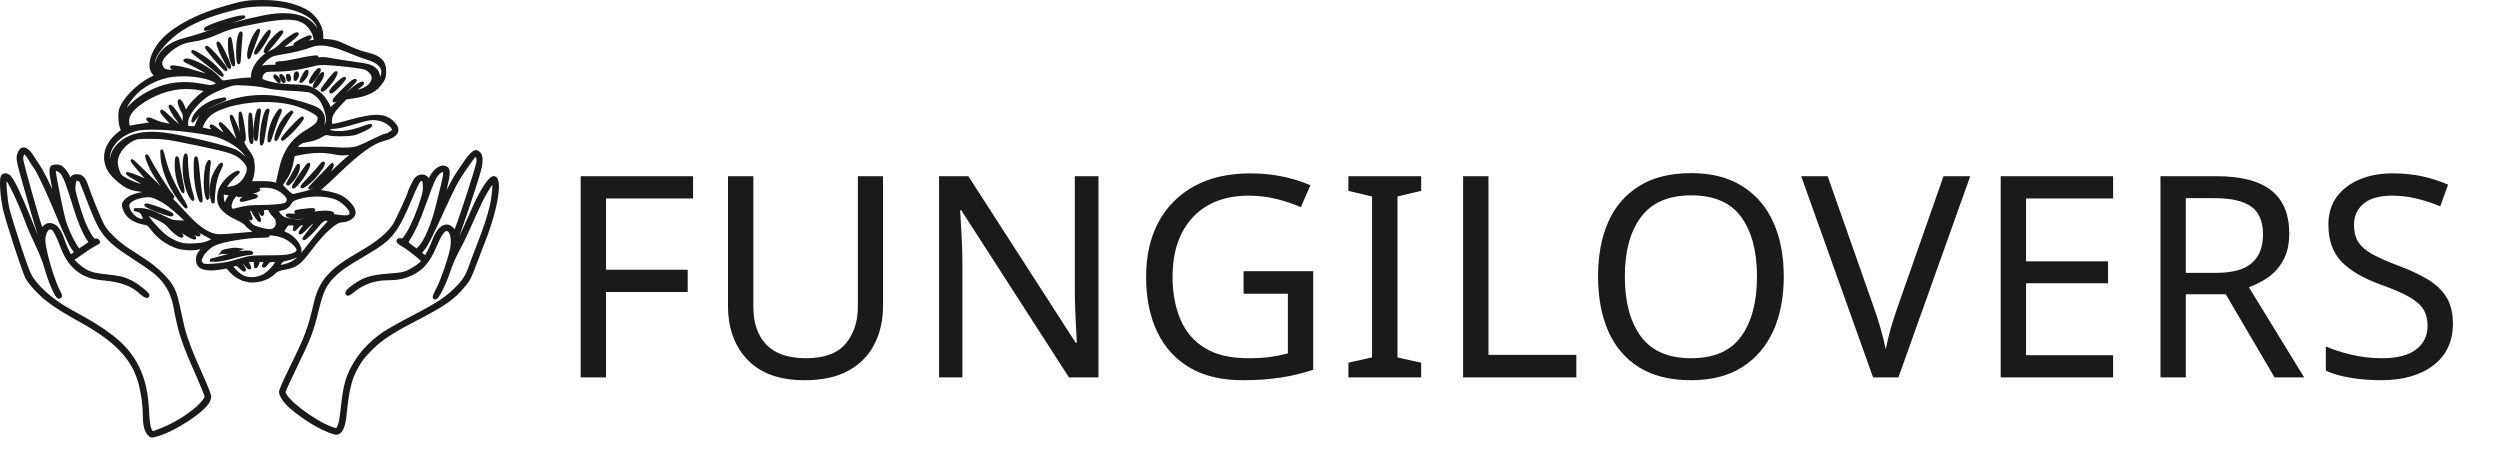
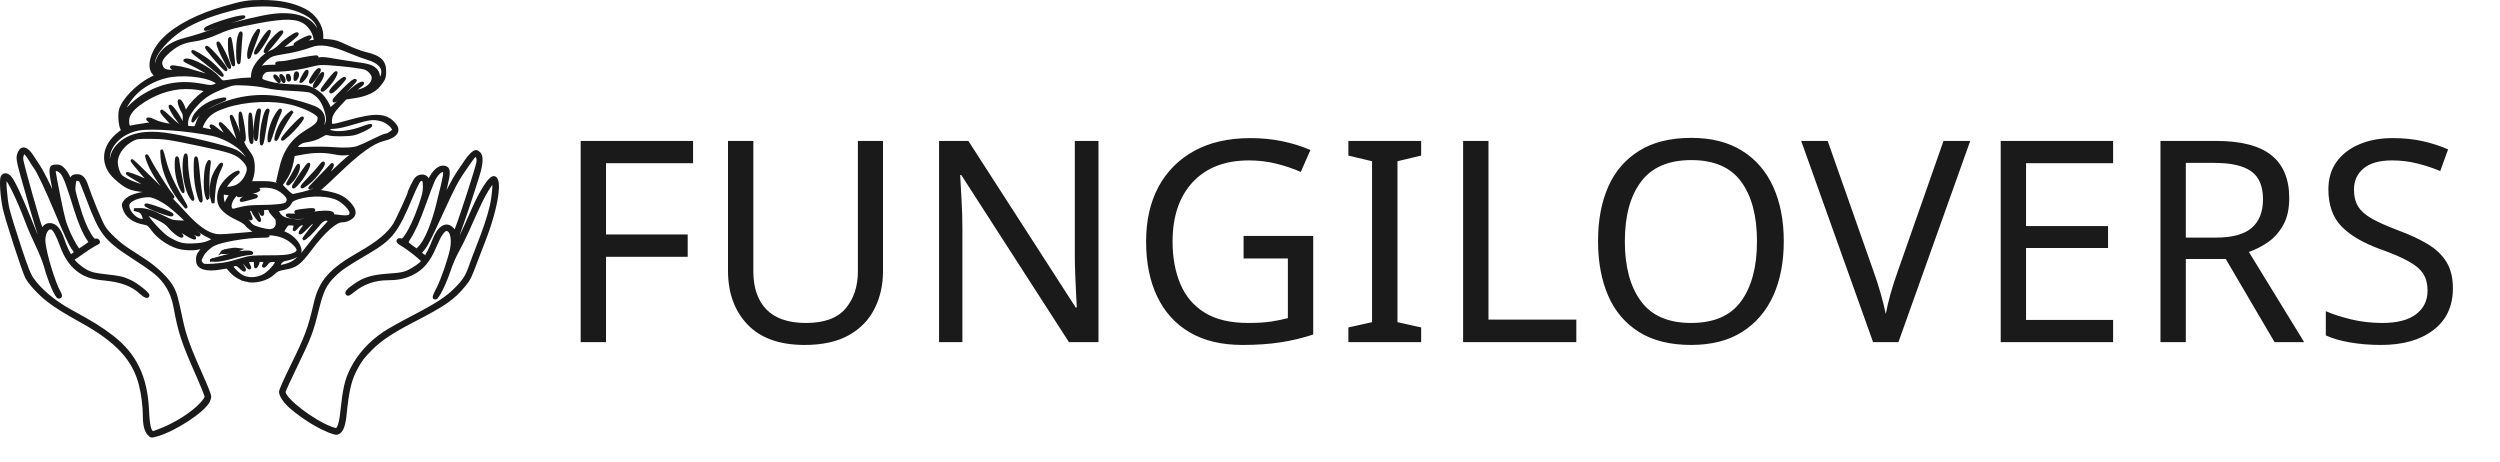
<svg xmlns="http://www.w3.org/2000/svg" width="1417.698" height="261.762" viewBox="0 0 375.099 69.258" version="1.1" id="svg1" xml:space="preserve">
  <defs id="defs1" />
  <g id="layer1" transform="translate(-71.55832,-304.0595)">
    <g id="g66">
      <g id="g43" transform="matrix(0.7704262,0,0,0.7704262,-149.9886,490.0255)">
        <path d="m 355.29,-151.485 m -38.785,-5.397 c -0.57,-0.615 -0.859,-1.796 -0.859,-3.516 0,-1.842 -0.303,-4.233 -0.77,-6.072 -1.256,-4.947 -4.58,-8.524 -11.456,-12.327 -3.295,-1.822 -4.974,-2.87 -6.536,-4.079 -1.655,-1.281 -3.572,-3.363 -4.161,-4.52 -0.648,-1.273 -3.954,-11.455 -4.362,-13.436 -0.495,-2.401 -0.692,-5.558 -0.383,-6.136 0.314,-0.587 1.019,-0.524 1.578,0.14 0.706,0.839 2.073,3.758 3.907,8.338 0.911,2.277 1.732,4.215 1.824,4.307 0.211,0.211 -0.015,-1.45 -0.288,-2.116 -0.224,-0.547 -2.339,-7.783 -3.223,-11.028 -0.794,-2.914 -0.858,-3.427 -0.523,-4.228 0.564,-1.349 1.557,-1.071 2.697,0.754 0.368,0.589 0.903,1.41 1.19,1.824 0.592,0.855 1.986,3.609 2.641,5.217 0.242,0.594 0.468,1.051 0.502,1.017 0.034,-0.034 -0.166,-1.257 -0.444,-2.717 -0.614,-3.222 -0.537,-3.612 0.715,-3.612 0.675,0 0.883,0.106 1.478,0.75 0.381,0.413 0.807,1.098 0.948,1.523 0.238,0.721 0.266,0.743 0.416,0.337 0.209,-0.566 0.475,-0.722 1.233,-0.726 0.821,-0.004 1.402,0.598 1.823,1.89 0.753,2.309 2.808,7.275 3.377,8.161 0.779,1.212 2.852,3.163 4.532,4.266 0.72,0.472 2.198,1.436 3.284,2.141 2.473,1.605 4.775,3.868 5.588,5.496 0.585,1.17 0.712,1.645 1.739,6.479 0.593,2.792 1.618,5.563 4.039,10.923 0.783,1.733 1.423,3.367 1.423,3.63 0,0.263 -0.12,0.707 -0.267,0.987 -1.008,1.915 -6.444,5.497 -9.876,6.508 -1.303,0.384 -1.268,0.387 -1.788,-0.174 z m 2.471,-0.845 c 2.891,-1.158 5.982,-3.129 7.655,-4.884 0.603,-0.633 1.053,-1.275 1.053,-1.504 0,-0.22 -0.756,-2.11 -1.68,-4.199 -2.916,-6.594 -3.447,-8.212 -4.431,-13.485 -0.361,-1.933 -1.14,-3.607 -2.348,-5.042 -1.043,-1.24 -2.015,-1.981 -6.024,-4.593 -5.164,-3.364 -6.047,-4.523 -8.568,-11.237 -0.678,-1.807 -1.324,-3.394 -1.434,-3.527 -0.11,-0.133 -0.39,-0.242 -0.622,-0.242 -0.368,0 -0.436,0.124 -0.537,0.987 -0.13,1.113 -0.127,1.126 0.751,4.071 0.828,2.775 1.47,4.368 2.305,5.719 0.546,0.883 0.754,1.077 1.089,1.015 0.249,-0.046 0.457,0.035 0.522,0.205 0.128,0.335 0.185,0.278 -0.747,0.749 -0.414,0.209 -1.472,0.896 -2.351,1.526 -0.879,0.63 -1.683,1.179 -1.787,1.219 -0.361,0.139 1.514,1.836 2.646,2.395 0.915,0.451 1.605,0.615 3.48,0.827 3.127,0.353 3.442,0.424 4.972,1.122 1.185,0.541 3.48,2.343 3.48,2.733 0,0.458 -0.625,0.253 -1.385,-0.454 -1.73,-1.611 -3.835,-2.388 -7.361,-2.719 -2.318,-0.218 -3.718,-0.726 -5.1,-1.851 -1.323,-1.078 -2.313,-2.593 -3.077,-4.711 -0.686,-1.901 -1.366,-3.146 -1.813,-3.317 -0.917,-0.352 -1.701,1.148 -1.501,2.876 0.279,2.42 1.963,7.893 2.949,9.582 0.379,0.65 0.341,0.973 -0.116,0.973 -0.456,0 -1.822,-3.155 -2.608,-6.021 -0.249,-0.909 -1.001,-2.783 -1.672,-4.164 -0.67,-1.381 -1.58,-3.484 -2.021,-4.674 -1.479,-3.991 -3.555,-8.276 -4.01,-8.276 -0.292,0 -0.003,3.899 0.432,5.831 0.221,0.983 1.216,4.241 2.211,7.241 1.515,4.569 1.938,5.638 2.609,6.583 1.538,2.169 4.26,4.433 7.375,6.133 4.296,2.346 5.921,3.354 8.082,5.014 4.514,3.468 6.639,7.867 6.927,14.338 0.135,3.028 0.453,4.326 1.058,4.326 0.099,0 0.818,-0.255 1.598,-0.567 z m -17.08,-34.182 0.398,-0.329 -0.659,-0.94 c -0.362,-0.517 -1.679,-3.395 -2.926,-6.395 -2.037,-4.899 -3.751,-8.527 -4.399,-9.31 -0.128,-0.155 -0.544,-0.802 -0.923,-1.438 -0.379,-0.636 -0.819,-1.206 -0.976,-1.266 -0.382,-0.147 -0.702,0.706 -0.551,1.467 0.333,1.673 3.121,11.569 3.654,12.97 l 0.196,0.515 0.446,-0.519 c 0.334,-0.388 0.617,-0.519 1.124,-0.519 1.069,0 1.93,1 2.573,2.991 0.401,1.24 1.284,3.103 1.472,3.103 0.096,0 0.354,-0.148 0.573,-0.329 z m 2.14,-1.475 c 0.541,-0.371 1.013,-0.705 1.05,-0.742 0.037,-0.036 -0.1,-0.304 -0.306,-0.594 -0.824,-1.166 -1.764,-3.355 -2.581,-6.008 -1.438,-4.672 -2.03,-6.253 -2.594,-6.937 -0.613,-0.744 -1.453,-0.914 -1.453,-0.294 0,0.198 0.427,2.474 0.948,5.058 0.818,4.055 1.072,4.98 1.855,6.765 0.774,1.765 1.754,3.428 2.02,3.428 0.042,0 0.519,-0.304 1.059,-0.675 z m 47.324,35.871 c -2.318,-0.989 -4.812,-2.571 -7.107,-4.51 -1.179,-0.995 -2.087,-2.325 -2.087,-3.056 0,-0.28 0.953,-2.443 2.118,-4.806 2.924,-5.93 3.489,-7.44 4.639,-12.385 1.021,-4.39 2.935,-6.546 8.759,-9.868 3.462,-1.975 5.548,-3.704 6.718,-5.57 0.434,-0.692 2.781,-5.782 2.781,-6.031 0,-0.302 1.05,-2.467 1.373,-2.832 0.718,-0.81 2.023,-0.723 2.301,0.153 0.113,0.356 0.176,0.31 0.59,-0.423 0.941,-1.665 2.101,-2.375 3.051,-1.866 0.535,0.286 0.521,1.224 -0.054,3.55 -0.247,1.002 -0.504,2.075 -0.571,2.385 -0.067,0.31 0.368,-0.41 0.967,-1.601 0.599,-1.191 1.461,-2.714 1.917,-3.386 0.455,-0.671 1.151,-1.699 1.545,-2.284 0.75,-1.111 1.542,-1.852 1.978,-1.852 0.141,0 0.426,0.169 0.633,0.376 0.546,0.546 0.486,1.978 -0.173,4.138 -0.982,3.219 -2.486,7.749 -3.431,10.333 -0.51,1.395 -0.903,2.751 -0.872,3.014 0.056,0.476 0.833,-1.104 3.266,-6.639 1.581,-3.595 3.242,-6.144 4.005,-6.144 1.558,0 0.637,5.937 -1.937,12.478 -0.454,1.155 -1.094,2.819 -1.421,3.698 -1.218,3.272 -1.409,3.663 -2.332,4.781 -2.187,2.648 -3.837,3.8 -9.989,6.972 -4.044,2.085 -6.421,3.665 -8.132,5.403 -1.638,1.665 -1.933,2.042 -2.798,3.565 -1.311,2.311 -1.813,4.351 -2.312,9.403 -0.233,2.353 -0.832,3.55 -1.772,3.538 -0.225,-0.003 -0.97,-0.244 -1.654,-0.536 z m 2.219,-0.916 c 0.163,-0.388 0.371,-1.382 0.461,-2.21 0.567,-5.195 0.883,-6.613 1.959,-8.79 1.371,-2.774 3.55,-5.2 6.386,-7.11 0.828,-0.557 3.271,-1.93 5.429,-3.051 4.809,-2.497 6.735,-3.748 8.51,-5.528 1.557,-1.562 2.145,-2.475 2.783,-4.319 0.246,-0.713 0.929,-2.524 1.516,-4.024 1.333,-3.404 2.082,-5.655 2.567,-7.712 0.462,-1.96 0.691,-4.702 0.393,-4.702 -0.114,0 -0.621,0.673 -1.127,1.495 -0.851,1.383 -1.572,2.884 -3.886,8.097 -0.482,1.086 -1.323,2.779 -1.867,3.762 -0.545,0.983 -1.28,2.676 -1.633,3.762 -0.799,2.454 -2.218,5.338 -2.668,5.421 -0.491,0.091 -0.408,-0.272 0.435,-1.893 0.832,-1.598 2.261,-5.743 2.628,-7.617 0.412,-2.108 -0.02,-3.811 -0.968,-3.811 -0.52,0 -1.282,1.098 -2.062,2.973 -1.307,3.141 -2.597,4.684 -4.76,5.696 -1.41,0.66 -2.727,0.923 -4.617,0.923 -2.494,0 -4.767,0.792 -6.63,2.31 -0.888,0.723 -1.102,0.824 -1.286,0.603 -0.272,-0.327 0.317,-0.927 1.964,-2.002 1.574,-1.027 3.156,-1.465 6.032,-1.668 2.854,-0.201 3.421,-0.34 4.804,-1.175 1.263,-0.763 1.873,-1.277 1.873,-1.579 0,-0.27 -2.709,-2.409 -3.986,-3.149 -0.611,-0.354 -0.849,-0.598 -0.774,-0.795 0.073,-0.19 0.253,-0.248 0.544,-0.175 0.357,0.09 0.536,-0.038 1.004,-0.718 0.92,-1.337 1.8,-3.24 2.724,-5.887 0.69,-1.978 0.865,-2.731 0.865,-3.721 0,-1.322 -0.21,-1.622 -0.879,-1.26 -0.199,0.108 -0.853,1.403 -1.55,3.071 -2.948,7.047 -3.926,8.303 -8.61,11.053 -4.235,2.486 -5.218,3.155 -6.522,4.437 -1.757,1.728 -2.33,2.928 -3.322,6.956 -0.998,4.053 -1.431,5.178 -4.161,10.792 -1.226,2.522 -2.229,4.731 -2.229,4.909 0,1.446 5.585,5.732 9.211,7.068 1.001,0.369 1.128,0.331 1.45,-0.434 z m 17.522,-34.044 c 0.297,-0.595 0.694,-1.505 0.884,-2.022 0.968,-2.643 2.487,-3.607 3.677,-2.333 l 0.544,0.582 0.209,-0.535 c 1.038,-2.657 4.018,-11.89 4.185,-12.964 0.079,-0.511 0.035,-0.882 -0.132,-1.11 -0.38,-0.52 -0.265,-0.648 -2.954,3.288 -0.958,1.402 -1.752,2.928 -3.428,6.59 -2.704,5.908 -3.371,7.238 -4.038,8.056 l -0.671,0.822 0.454,0.349 c 0.25,0.192 0.517,0.351 0.593,0.353 0.076,0.002 0.381,-0.482 0.678,-1.077 z m -1.688,-0.894 c 1.125,-1.281 2.418,-4.392 3.31,-7.964 1.596,-6.389 1.661,-6.801 1.068,-6.801 -0.536,0 -1.317,0.835 -1.83,1.956 -0.255,0.557 -1.004,2.533 -1.665,4.39 -1.184,3.328 -2.125,5.432 -3.07,6.859 -0.289,0.437 -0.413,0.796 -0.311,0.899 0.316,0.316 1.675,1.308 1.797,1.314 0.067,0.003 0.382,-0.291 0.7,-0.653 z m -33.968,6.583 c -1.219,-0.337 -2.23,-0.964 -3.037,-1.882 l -0.619,-0.705 -1.385,0.237 c -2.63,0.45 -4.256,-0.038 -4.382,-1.315 -0.085,-0.867 0.078,-1.386 0.648,-2.065 0.272,-0.323 0.456,-0.624 0.411,-0.67 -0.046,-0.046 -0.373,3.1e-4 -0.727,0.102 -1.083,0.31 -3.079,0.218 -4.358,-0.203 -1.726,-0.567 -3.651,-1.931 -4.659,-3.302 -0.725,-0.986 -0.954,-1.168 -1.599,-1.278 -2.15,-0.365 -3.561,-1.395 -4.024,-2.939 -0.216,-0.721 -0.204,-0.851 0.123,-1.291 0.697,-0.94 1.898,-1.412 4.653,-1.828 l 0.94,-0.142 -1.599,-0.143 c -2.881,-0.258 -3.655,-0.593 -5.772,-2.497 -2.649,-2.382 -2.613,-5.746 0.089,-8.215 0.556,-0.508 1.092,-0.924 1.191,-0.924 0.099,0 0.075,-0.19 -0.052,-0.423 -0.359,-0.657 -0.529,-2.578 -0.317,-3.574 0.41,-1.925 3.265,-4.902 6.035,-6.294 l 0.927,-0.465 -0.413,-0.44 c -1.27,-1.352 -0.374,-4.446 1.966,-6.786 2.493,-2.493 6.665,-4.638 11.958,-6.149 3.554,-1.014 4.381,-1.144 7.241,-1.14 3.382,0.005 5.883,0.521 8.235,1.699 1.882,0.942 3.332,3.08 3.332,4.913 v 0.925 l 1.364,0.106 c 1.136,0.088 1.725,0.277 3.527,1.13 1.19,0.563 2.791,1.168 3.559,1.344 2.935,0.673 3.876,1.6 3.8,3.748 -0.036,1.038 -0.194,1.395 -1.109,2.518 -0.903,1.108 -2.51,1.853 -4.745,2.2 l -1.787,0.277 -1.192,1.278 c -1.347,1.444 -1.724,2.154 -1.724,3.247 0,0.97 0.046,0.97 3.457,0.015 5.412,-1.516 7.383,-1.391 9.036,0.572 1.073,1.276 0.249,2.371 -2.242,2.979 -1.979,0.483 -4.704,2.429 -8.472,6.052 -1.444,1.388 -2.994,2.835 -3.445,3.215 l -0.819,0.691 0.725,0.119 c 2.968,0.489 4.146,0.972 5.302,2.175 1.018,1.06 1.307,1.896 0.879,2.549 -0.365,0.558 -1.34,1.012 -2.172,1.012 -1.275,0 -3.61,2.091 -6.2,5.553 -2.099,2.805 -2.791,3.31 -5.067,3.701 -1.162,0.199 -1.469,0.336 -2.052,0.916 -1.25,1.242 -3.706,1.875 -5.431,1.398 z m 3.546,-0.971 c 0.921,-0.501 2.421,-2.153 2.421,-2.666 0,-0.127 -0.299,-0.218 -0.717,-0.218 -0.579,0 -0.798,0.109 -1.134,0.564 -0.472,0.638 -0.914,0.786 -0.601,0.2 0.323,-0.604 0.226,-0.765 -0.464,-0.765 -0.51,0 -0.658,0.077 -0.658,0.34 0,0.187 -0.124,0.505 -0.276,0.705 -0.259,0.342 -0.277,0.321 -0.282,-0.34 -0.006,-0.696 -0.015,-0.705 -0.758,-0.705 -0.828,0 -0.891,0.128 -0.465,0.95 0.395,0.764 0.045,0.697 -0.629,-0.121 -0.324,-0.393 -0.688,-0.649 -0.869,-0.611 -0.268,0.056 -0.245,0.156 0.167,0.713 0.751,1.014 0.589,1.323 -0.259,0.495 -0.6,-0.586 -0.828,-0.698 -1.223,-0.599 -0.267,0.067 -0.485,0.23 -0.485,0.363 0,0.224 0.776,1.033 1.55,1.616 1.192,0.899 3.114,0.931 4.681,0.079 z m 4.425,-2.036 c 1.445,-0.429 2.374,-1.228 4.105,-3.533 0.873,-1.161 2.218,-2.789 2.99,-3.616 1.257,-1.347 1.364,-1.519 1.027,-1.645 -0.687,-0.257 -1.286,0.074 -2.138,1.182 -0.798,1.038 -2.538,2.685 -2.683,2.541 -0.037,-0.037 0.491,-0.774 1.175,-1.637 1.105,-1.395 1.199,-1.576 0.846,-1.631 -0.286,-0.045 -0.705,0.268 -1.504,1.12 -1.227,1.309 -1.688,1.386 -0.758,0.126 l 0.596,-0.808 -0.524,-0.064 c -0.414,-0.05 -0.657,0.088 -1.156,0.658 -0.436,0.498 -0.604,0.606 -0.543,0.346 0.049,-0.207 0.121,-0.503 0.159,-0.658 0.052,-0.21 -0.125,-0.297 -0.69,-0.338 -0.709,-0.052 -0.795,-0.003 -1.275,0.731 -0.283,0.433 -0.491,0.799 -0.462,0.814 0.029,0.015 0.36,0.167 0.736,0.337 1.026,0.465 2.063,1.461 2.462,2.364 0.668,1.509 0.059,2.086 -2.907,2.753 -0.311,0.07 -0.629,0.338 -0.804,0.677 -0.272,0.525 -0.268,0.562 0.057,0.562 0.191,0 0.772,-0.126 1.291,-0.28 z m -10.938,-0.456 c 0.724,-0.199 1.907,-0.537 2.629,-0.753 1.119,-0.334 1.814,-0.391 4.715,-0.391 2.578,0 3.65,-0.073 4.424,-0.303 1.664,-0.493 1.758,-1.135 0.354,-2.397 -1.223,-1.099 -2.661,-1.642 -4.599,-1.735 -1.085,-0.052 -1.332,-0.027 -0.884,0.09 1.092,0.285 0.893,0.394 -0.731,0.398 -2.888,0.007 -7.759,0.85 -9.192,1.591 -0.894,0.462 -1.879,1.409 -2.277,2.189 -0.449,0.88 -0.453,1.073 -0.036,1.539 0.301,0.337 0.497,0.358 2.304,0.25 1.086,-0.065 2.567,-0.28 3.292,-0.479 z m -3.762,-0.498 c 0.103,-0.042 0.992,-0.287 1.975,-0.546 0.983,-0.258 2.25,-0.598 2.815,-0.755 1.167,-0.324 2.935,-0.38 3.109,-0.098 0.07,0.113 -0.174,0.188 -0.612,0.188 -0.401,0 -1.781,0.295 -3.068,0.656 -1.457,0.409 -2.729,0.651 -3.373,0.643 -0.569,-0.007 -0.95,-0.047 -0.846,-0.089 z m 2.038,-1.536 c 0.159,-0.258 2.179,-0.663 2.857,-0.574 l 0.56,0.074 -0.564,0.252 c -0.695,0.311 -3.016,0.512 -2.852,0.247 z m -2.649,-1.929 c 0.595,-0.237 1.077,-0.483 1.071,-0.546 -0.006,-0.063 -0.494,-0.351 -1.084,-0.639 -0.591,-0.288 -1.579,-0.902 -2.196,-1.364 -1.084,-0.811 -1.6,-1.026 -1.6,-0.667 0,0.095 0.444,0.491 0.987,0.882 0.543,0.39 1.023,0.736 1.066,0.768 0.043,0.032 0.029,0.108 -0.031,0.168 -0.171,0.171 -1.661,-0.56 -2.471,-1.213 -0.402,-0.324 -0.815,-0.589 -0.916,-0.589 -0.321,0 0.268,0.568 1.505,1.45 0.657,0.469 1.153,0.893 1.103,0.943 -0.193,0.193 -2.137,-0.884 -3.092,-1.712 -1.719,-1.49 -1.757,-0.997 -0.045,0.581 0.548,0.505 0.75,0.795 0.559,0.799 -0.444,0.011 -1.734,-0.982 -2.454,-1.89 -0.479,-0.603 -1.08,-1.01 -2.505,-1.696 -1.031,-0.496 -1.911,-0.866 -1.956,-0.821 -0.31,0.31 3.015,4.008 4.258,4.737 1.984,1.163 2.815,1.388 4.839,1.311 1.394,-0.053 2.161,-0.183 2.962,-0.502 z m 6.912,-1.617 c 2.315,-0.167 2.475,-0.26 1.521,-0.891 -0.418,-0.277 -0.892,-0.704 -1.053,-0.95 -0.162,-0.248 -0.965,-0.755 -1.798,-1.135 -1.682,-0.769 -2.927,-1.782 -3.308,-2.691 -0.442,-1.056 -0.321,-2.467 0.304,-3.557 0.565,-0.985 1.745,-2.136 2.705,-2.638 0.756,-0.396 0.831,-0.181 0.119,0.342 -0.628,0.462 -2.064,2.159 -2.064,2.439 0,0.311 1.389,0.162 2.215,-0.238 0.926,-0.448 1.72,-1.421 2.1,-2.574 0.315,-0.953 0.097,-1.578 -0.899,-2.577 -1.236,-1.241 -2.331,-1.626 -8.024,-2.823 -6.466,-1.36 -7.213,-1.471 -9.969,-1.485 -2.416,-0.013 -2.703,0.023 -3.48,0.429 -1.687,0.883 -2.869,2.375 -3.119,3.936 -0.152,0.953 0.328,2.649 0.903,3.188 0.928,0.87 4.661,2.268 4.661,1.746 0,-0.089 -0.76,-0.597 -1.689,-1.129 -0.929,-0.532 -1.739,-1.047 -1.8,-1.146 -0.13,-0.21 2.058,0.583 3.348,1.214 0.491,0.24 0.893,0.401 0.893,0.356 0,-0.044 -0.774,-0.965 -1.719,-2.045 -0.946,-1.08 -1.669,-2.014 -1.608,-2.075 0.132,-0.132 7.957,7.673 10.367,10.341 2.329,2.577 4.25,3.935 5.987,4.231 0.421,0.072 1.408,0.07 2.192,-0.004 0.785,-0.074 2.231,-0.192 3.213,-0.263 z m -11.592,-5.581 c -2.422,-2.758 -4.09,-6.341 -4.329,-9.301 -0.065,-0.807 -0.075,-1.424 -0.022,-1.373 0.053,0.052 0.321,0.983 0.595,2.069 0.521,2.061 1.619,4.492 3.308,7.319 0.963,1.612 1.113,2.042 0.448,1.285 z m 5.401,-1.269 c -0.304,-1.039 -0.158,-3.204 0.295,-4.361 0.379,-0.968 1.326,-2.411 1.582,-2.411 0.1,0 -0.023,0.406 -0.275,0.901 -0.699,1.38 -1.089,2.939 -1.228,4.917 l -0.127,1.799 z m -2.523,-0.427 c -0.497,-1.635 -0.737,-3.329 -0.752,-5.309 -0.022,-3.069 0.319,-2.987 0.592,0.141 0.129,1.474 0.345,3.424 0.48,4.333 0.136,0.909 0.186,1.69 0.113,1.736 -0.074,0.046 -0.269,-0.36 -0.433,-0.901 z m -1.623,0.025 c -0.844,-1.371 -1.411,-4.196 -1.283,-6.397 0.121,-2.093 0.524,-2.425 0.525,-0.433 10e-4,1.744 0.402,4.369 0.932,6.094 0.205,0.667 0.337,1.248 0.294,1.291 -0.043,0.043 -0.253,-0.207 -0.467,-0.555 z m 2.993,-0.6 c -0.306,-1.37 -0.153,-4.705 0.26,-5.657 0.175,-0.404 0.357,-0.696 0.404,-0.649 0.047,0.047 -0.006,0.671 -0.118,1.388 -0.112,0.717 -0.168,2.342 -0.126,3.612 0.042,1.27 0.016,2.309 -0.059,2.309 -0.075,0 -0.237,-0.451 -0.36,-1.002 z m -7.353,-0.077 c -1.658,-1.778 -3.302,-4.418 -4.023,-6.463 -0.377,-1.069 -0.21,-1.148 0.3,-0.141 0.892,1.763 3.606,6.035 4.373,6.883 0.21,0.232 0.338,0.466 0.284,0.52 -0.054,0.054 -0.474,-0.306 -0.934,-0.799 z m 2.601,-0.738 c -0.643,-1.25 -1.069,-3.125 -1.069,-4.704 0,-1.012 0.068,-1.548 0.188,-1.474 0.103,0.064 0.189,0.344 0.19,0.622 0.001,0.278 0.25,1.731 0.553,3.229 0.303,1.497 0.521,2.754 0.482,2.792 -0.038,0.038 -0.193,-0.171 -0.344,-0.465 z m 18.052,7.746 c 0.218,-0.153 0.454,-0.505 0.524,-0.784 0.153,-0.608 -0.258,-3.076 -0.511,-3.076 -0.103,0 -0.128,0.301 -0.059,0.705 l 0.12,0.705 -0.475,-0.528 c -0.261,-0.29 -0.475,-0.655 -0.475,-0.811 0,-0.212 -0.177,-0.268 -0.705,-0.225 -0.673,0.056 -0.703,0.087 -0.656,0.682 0.058,0.731 -0.195,0.656 -0.631,-0.187 -0.209,-0.405 -0.356,-0.515 -0.496,-0.374 -0.141,0.141 -0.077,0.485 0.217,1.168 0.229,0.533 0.375,1.011 0.323,1.062 -0.116,0.116 -1.196,-1.357 -1.35,-1.842 -0.117,-0.368 -0.84,-0.509 -0.84,-0.163 0,0.107 0.127,0.498 0.282,0.869 0.333,0.797 0.335,0.817 0.102,0.817 -0.099,0 -0.403,-0.381 -0.676,-0.846 -0.548,-0.936 -0.937,-1.138 -0.632,-0.329 0.372,0.986 1.116,2.093 1.675,2.491 0.541,0.385 2.409,0.895 3.392,0.926 0.261,0.008 0.654,-0.11 0.872,-0.263 z m 1.325,-1.272 c -0.045,-0.234 -0.084,-0.087 -0.086,0.327 -0.002,0.414 0.035,0.605 0.082,0.425 0.047,-0.18 0.049,-0.518 0.004,-0.752 z m -18.378,-0.224 c 0,-0.164 -2.328,-2.295 -3.357,-3.071 -1.497,-1.13 -3.149,-1.926 -3.999,-1.926 -1.872,0 -3.826,0.79 -4.046,1.636 -0.285,1.1 1.18,2.907 2.515,3.101 0.7,0.102 0.757,-0.073 0.348,-1.051 -0.203,-0.487 -0.427,-0.672 -0.987,-0.821 l -0.725,-0.192 1.052,-0.019 c 1.204,-0.022 2.47,0.37 4.497,1.393 0.776,0.392 1.622,0.777 1.881,0.856 0.5,0.153 2.821,0.232 2.821,0.096 z m -4.608,-1.687 c -1.776,-0.587 -3.628,-1.452 -3.339,-1.56 0.424,-0.16 5.126,1.588 5.126,1.906 0,0.185 -0.434,0.101 -1.787,-0.346 z m 29.624,0.989 c 2.645,-0.573 2.779,-0.584 4.442,-0.356 1.96,0.269 2.518,0.122 2.518,-0.663 0,-0.621 -1.237,-1.946 -2.414,-2.587 -1.781,-0.969 -5.267,-1.098 -7.88,-0.29 -0.789,0.244 -1.244,0.499 -1.388,0.779 -0.411,0.797 -0.997,1.271 -1.713,1.385 -0.889,0.142 -1.018,0.329 -0.632,0.918 0.444,0.678 1.035,1 2.184,1.191 1.649,0.273 2.012,0.245 4.883,-0.377 z m -4.83,-0.21 c -0.958,-0.375 -0.872,-0.437 0.494,-0.36 0.722,0.041 2.142,-0.072 3.234,-0.258 2.254,-0.382 3.875,-0.428 4.4,-0.123 0.306,0.177 0.176,0.215 -0.76,0.223 -0.621,0.005 -1.721,0.137 -2.445,0.294 -1.862,0.403 -4.194,0.509 -4.924,0.224 z m 1.096,-0.87 c -0.294,-0.186 0.29,-0.317 2.305,-0.515 0.874,-0.086 1.259,-0.065 1.179,0.066 -0.285,0.461 -2.927,0.802 -3.483,0.45 z m -10.76,0.146 c -0.16,-0.299 -0.265,-0.343 -0.428,-0.18 -0.163,0.163 -0.147,0.26 0.064,0.393 0.456,0.288 0.59,0.21 0.364,-0.213 z m -0.083,-0.92 c 1.006,-0.257 2.129,-0.381 3.557,-0.391 3.5,-0.025 5.186,-0.221 5.49,-0.637 0.471,-0.644 0.312,-1.155 -0.613,-1.969 -1.164,-1.025 -2.485,-1.411 -4.38,-1.279 -1.597,0.111 -3.517,0.689 -4.567,1.373 -1.116,0.728 -1.821,2.468 -1.236,3.053 0.272,0.272 0.009,0.295 1.749,-0.15 z m 0.189,-1.694 c 0.333,-0.539 2.389,-1.079 2.9,-0.761 0.195,0.121 0.041,0.225 -0.564,0.382 -0.457,0.119 -1.128,0.295 -1.49,0.391 -0.841,0.223 -0.99,0.221 -0.846,-0.012 z m -0.471,-0.953 c 0.666,-0.464 1.987,-0.935 2.932,-1.046 1.556,-0.183 1.236,0.176 -0.665,0.745 -1.773,0.531 -2.79,0.666 -2.267,0.301 z m -2.359,1.284 c 0.154,-0.336 0.419,-0.802 0.59,-1.034 0.299,-0.407 0.293,-0.423 -0.136,-0.426 -0.245,-0.002 -0.637,-0.054 -0.869,-0.116 -0.39,-0.104 -0.423,-0.051 -0.423,0.673 0,0.707 0.253,1.514 0.474,1.514 0.047,0 0.211,-0.275 0.364,-0.611 z m 14.896,-1.615 c 0.844,-0.198 1.704,-0.48 1.913,-0.626 0.209,-0.146 1.677,-1.505 3.263,-3.02 1.586,-1.515 3.285,-3.06 3.777,-3.434 0.491,-0.374 0.893,-0.704 0.893,-0.733 0,-0.029 -0.508,0.029 -1.128,0.129 -0.873,0.141 -1.478,0.112 -2.68,-0.126 -1.963,-0.39 -3.889,-0.378 -6.151,0.037 l -1.777,0.326 -0.231,1.251 c -0.272,1.475 -0.768,2.661 -1.59,3.805 l -0.596,0.83 1.01,1.033 c 0.703,0.718 1.125,1.011 1.387,0.961 0.207,-0.04 1.066,-0.234 1.91,-0.433 z m 3.021,-2.899 c 1.054,-1.06 2.087,-2.139 2.295,-2.398 0.282,-0.35 0.38,-0.393 0.385,-0.167 0.008,0.388 -0.777,1.564 -1.658,2.483 -0.676,0.705 -2.485,2.011 -2.785,2.011 -0.085,0 0.709,-0.868 1.763,-1.928 z m -4.813,1.317 c 0.496,-0.929 2.676,-4.091 2.821,-4.091 0.391,0 -0.709,2.098 -1.808,3.446 -0.881,1.081 -1.434,1.433 -1.013,0.645 z m 2.864,-1.223 c 0.888,-0.905 1.888,-2.018 2.222,-2.474 0.751,-1.023 0.953,-0.672 0.239,0.414 -0.897,1.365 -1.792,2.369 -2.718,3.049 -1.529,1.122 -1.426,0.727 0.257,-0.989 z m -3.909,0.564 c 0.186,-0.284 0.703,-1.194 1.147,-2.022 0.688,-1.281 0.808,-1.421 0.807,-0.94 -0.001,0.75 -0.555,1.933 -1.304,2.787 -0.711,0.81 -1.142,0.926 -0.65,0.176 z m -1.715,-1.975 c 0.846,-3.986 2.354,-6.165 5.598,-8.085 1.636,-0.968 2.029,-1.437 2.029,-2.42 0,-0.684 -2.567,-2.016 -5.179,-2.688 -3.799,-0.977 -9.075,-0.75 -13.016,0.56 -1.816,0.604 -2.836,1.186 -3.598,2.053 -0.519,0.591 -1.154,1.776 -1.154,2.153 0,0.155 2.288,0.606 2.417,0.477 0.049,-0.049 -0.066,-0.258 -0.254,-0.467 -0.645,-0.713 -0.097,-0.625 0.798,0.127 1.009,0.849 1.722,1.271 1.88,1.113 0.059,-0.059 -0.201,-0.546 -0.578,-1.084 -0.376,-0.538 -0.642,-1.02 -0.59,-1.071 0.143,-0.143 1.339,1.061 2.308,2.325 0.854,1.114 1.188,1.451 1.312,1.327 0.035,-0.035 -0.28,-1.073 -0.7,-2.306 -1.395,-4.099 -0.742,-3.539 0.857,0.735 0.525,1.404 1.103,2.59 1.495,3.068 0.351,0.429 0.774,1.103 0.939,1.498 0.386,0.924 0.391,2.778 0.011,3.86 -0.164,0.466 -0.299,0.889 -0.301,0.94 -0.002,0.052 0.78,0.069 1.737,0.038 0.957,-0.031 2.079,0.024 2.493,0.122 0.414,0.098 0.801,0.187 0.86,0.197 0.059,0.01 0.345,-1.103 0.636,-2.473 z m -3.659,-6.286 c 0,-2.167 0.815,-5.705 1.314,-5.705 0.114,0 0.116,0.17 0.005,0.462 -0.097,0.254 -0.36,1.714 -0.584,3.245 -0.444,3.025 -0.735,3.816 -0.735,1.998 z m -2.137,-0.183 c -0.191,-1.393 -0.122,-5.356 0.082,-4.676 0.263,0.878 0.456,5.549 0.229,5.549 -0.105,0 -0.245,-0.393 -0.311,-0.873 z m 3.658,0.12 c -0.017,-1.116 0.533,-3.038 1.219,-4.267 0.919,-1.644 1.474,-1.882 0.67,-0.287 -0.194,0.384 -0.624,1.544 -0.956,2.579 -0.841,2.617 -0.921,2.787 -0.933,1.975 z m -5.047,-0.282 c -0.46,-1.583 -0.602,-2.489 -0.591,-3.762 0.009,-1.08 0.042,-1.215 0.18,-0.753 0.307,1.031 0.772,4.162 0.7,4.718 -0.069,0.536 -0.076,0.531 -0.289,-0.204 z m 2.479,0.376 c -0.475,-1.022 0.211,-6.265 0.749,-5.721 0.043,0.043 0.002,0.502 -0.091,1.019 -0.093,0.517 -0.239,1.871 -0.326,3.009 -0.115,1.51 -0.205,1.967 -0.332,1.693 z m 3.971,-0.517 c 0.387,-1.795 1.601,-3.821 2.784,-4.645 l 0.406,-0.283 -0.367,0.559 c -0.96,1.463 -1.898,3.096 -2.295,3.992 -0.495,1.119 -0.723,1.281 -0.528,0.376 z m 1.215,0.501 c 0,-0.338 2.621,-3.24 3.621,-4.008 0.625,-0.481 0.326,0.091 -0.682,1.304 -0.973,1.17 -2.939,2.979 -2.939,2.705 z m 0.843,5.155 c 0.333,-1.413 0.342,-1.528 0.103,-1.38 -0.246,0.152 -0.947,2.455 -0.938,3.079 l 0.008,0.497 0.274,-0.504 c 0.151,-0.277 0.4,-1.039 0.554,-1.693 z m -34.197,-0.688 c 0,-1.395 0.54,-2.55 1.684,-3.605 1.933,-1.781 4.839,-2.398 8.851,-1.877 3.515,0.456 12.168,2.532 13.719,3.291 0.916,0.448 2.35,1.772 2.559,2.362 0.052,0.148 0.141,0.226 0.198,0.174 0.28,-0.256 -0.513,-1.675 -1.489,-2.66 -1.321,-1.335 -3.86,-2.679 -5.804,-3.072 -4.937,-0.999 -11.729,-1.499 -14.297,-1.052 -3.967,0.691 -6.727,4.044 -5.715,6.944 0.114,0.326 0.226,0.592 0.251,0.592 0.024,0 0.044,-0.494 0.044,-1.098 z m 48.221,-2.948 c 0.414,-0.146 1.688,-0.734 2.833,-1.307 1.144,-0.573 2.222,-1.042 2.394,-1.042 0.47,-0.001 1.536,-0.707 1.536,-1.018 0,-0.557 -1.212,-1.569 -2.247,-1.877 -1.547,-0.459 -2.356,-0.377 -5.386,0.546 -1.66,0.506 -3.194,0.858 -3.798,0.871 -0.681,0.016 -1.047,0.11 -1.115,0.289 -0.139,0.362 -0.001,0.463 0.846,0.618 1.356,0.248 3.59,-0.079 5.558,-0.812 1.064,-0.397 1.818,-0.593 1.774,-0.462 -0.113,0.34 -2.344,1.426 -3.389,1.65 -1.136,0.244 -3.981,0.255 -4.804,0.019 -0.528,-0.151 -0.743,-0.099 -1.503,0.369 -0.838,0.515 -1.73,0.8 -3.239,1.034 -0.748,0.116 -1.78,0.925 -1.584,1.242 0.091,0.147 0.846,0.177 2.503,0.1 1.305,-0.061 3.346,-0.038 4.536,0.052 2.491,0.187 4.018,0.106 5.086,-0.271 z m -6.814,-3.748 c 0.819,-0.932 0.913,-1.694 0.412,-3.344 -0.592,-1.951 -1.511,-3.099 -3.01,-3.762 -0.259,-0.114 -1.909,-0.272 -3.668,-0.35 -2.171,-0.096 -3.741,-0.27 -4.89,-0.542 -0.995,-0.235 -2.662,-0.444 -4.044,-0.505 -2.297,-0.102 -2.388,-0.091 -3.938,0.487 -2.698,1.006 -4.023,1.809 -5.429,3.289 -1.471,1.549 -2.106,2.705 -2.106,3.835 0,0.769 0.015,0.788 0.658,0.815 0.362,0.015 0.757,0.037 0.878,0.047 0.121,0.01 0.343,-0.362 0.494,-0.828 0.471,-1.451 1.019,-1.981 3.101,-3.003 4.09,-2.006 8.601,-2.704 12.936,-2.001 2.217,0.36 6.307,1.549 7.295,2.121 1.5,0.869 1.75,2.601 0.584,4.051 -0.758,0.943 -0.143,0.68 0.727,-0.311 z m -25.438,-1.61 c 0.424,-1.574 2.666,-3.317 4.932,-3.834 1.444,-0.329 1.736,-0.252 0.68,0.18 -2.82,1.155 -4.207,2.083 -5.315,3.56 -0.402,0.536 -0.417,0.54 -0.297,0.094 z m -10.358,1.116 c 0.724,-0.11 1.604,-0.243 1.955,-0.295 l 0.639,-0.096 -0.639,-0.399 c -0.981,-0.613 -0.218,-0.641 0.975,-0.036 0.89,0.451 3.137,0.946 3.346,0.737 0.046,-0.046 -0.395,-0.586 -0.98,-1.2 -0.948,-0.994 -1.279,-1.52 -0.957,-1.52 0.059,0 0.815,0.677 1.679,1.505 1.091,1.045 1.712,1.505 2.033,1.505 0.431,0 0.467,-0.077 0.551,-1.176 0.069,-0.906 0.016,-1.283 -0.231,-1.646 -0.367,-0.539 -0.757,-1.608 -0.748,-2.05 0.01,-0.489 0.707,0.464 0.962,1.316 0.121,0.404 0.273,0.734 0.338,0.734 0.065,0 0.28,-0.275 0.478,-0.611 0.497,-0.844 1.837,-2.25 2.742,-2.877 0.415,-0.288 0.688,-0.585 0.606,-0.66 -0.3,-0.278 -2.187,-0.554 -3.789,-0.554 -3.064,0 -6.421,1.196 -9.173,3.266 -1.428,1.074 -2.131,2.115 -2.136,3.16 -0.004,1.013 0.165,1.335 0.634,1.206 0.218,-0.06 0.99,-0.199 1.714,-0.309 z m 7.498,-0.871 c -0.777,-0.967 -1.845,-2.879 -1.608,-2.879 0.434,0 2.4,2.966 2.255,3.401 -0.037,0.11 -0.328,-0.125 -0.647,-0.523 z m -7.252,-4.619 c 3.759,-2.445 7.416,-3.16 11.885,-2.325 1.681,0.315 1.831,0.316 2.531,0.018 l 0.744,-0.317 -0.738,-0.445 c -1.994,-1.204 -6.783,-1.628 -9.709,-0.861 -2.269,0.595 -4.324,1.729 -5.792,3.197 -1.132,1.132 -2.272,2.938 -2.272,3.6 0,0.116 0.471,-0.298 1.046,-0.919 0.575,-0.621 1.612,-1.498 2.304,-1.948 z m 41.039,-1.487 c 1.181,-0.973 1.809,-1.342 2.113,-1.241 0.116,0.039 -0.185,0.355 -0.669,0.702 -1.031,0.741 -1.121,1.025 -0.269,0.846 1.754,-0.367 2.962,-1.42 2.962,-2.579 0,-0.585 -0.607,-1.376 -1.352,-1.761 -0.558,-0.288 -4.068,-0.741 -7.394,-0.954 -1.284,-0.082 -1.988,-0.03 -2.915,0.217 -2.515,0.669 -5,1.031 -7.109,1.034 -2.003,0.003 -2.151,0.029 -2.586,0.465 -0.271,0.271 -0.462,0.68 -0.462,0.989 0,0.503 0.077,0.549 1.646,0.984 1.261,0.35 2.305,0.481 4.467,0.563 2.527,0.095 2.929,0.158 3.856,0.597 0.569,0.27 1.383,0.837 1.808,1.259 0.724,0.719 1.578,2.185 1.578,2.711 0,0.128 0.741,-0.49 1.646,-1.373 0.905,-0.884 2.111,-1.99 2.68,-2.459 z m -3.41,1.957 c 0.212,-0.393 2.943,-3.109 3.563,-3.542 0.239,-0.168 0.487,-0.253 0.55,-0.19 0.143,0.143 -3.794,4.062 -4.081,4.062 -0.141,0 -0.152,-0.107 -0.032,-0.329 z m -0.728,-1.549 c 0,-0.461 2.511,-2.821 2.748,-2.584 0.051,0.051 -0.389,0.614 -0.979,1.251 -1.108,1.197 -1.769,1.695 -1.769,1.332 z m -1.693,-0.312 c 0,-0.186 1.965,-2.735 2.437,-3.163 0.484,-0.438 0.484,-0.283 -3.1e-4,0.667 -0.59,1.156 -2.437,3.048 -2.437,2.496 z m -1.503,-0.756 c 0.003,-0.281 1.083,-2.049 1.422,-2.329 0.307,-0.253 0.321,-0.231 0.197,0.291 -0.217,0.912 -1.626,2.686 -1.619,2.038 z m -0.754,-0.849 c 0,-0.333 0.951,-1.848 1.383,-2.203 0.586,-0.481 0.536,-0.061 -0.114,0.952 -0.745,1.163 -1.269,1.679 -1.269,1.251 z m -6.55,-0.401 c -0.225,-0.239 -0.406,-0.557 -0.403,-0.705 0.007,-0.297 0.934,0.659 0.934,0.963 0,0.262 -0.08,0.223 -0.531,-0.258 z m 0.993,-0.146 c -0.165,-0.32 -0.262,-0.62 -0.215,-0.667 0.16,-0.16 0.695,0.522 0.695,0.886 0,0.512 -0.132,0.452 -0.479,-0.219 z m 3.679,0.47 c 0.001,-0.094 0.272,-0.636 0.603,-1.205 0.399,-0.687 0.623,-0.928 0.668,-0.718 0.037,0.174 -0.056,0.555 -0.207,0.847 -0.297,0.575 -1.066,1.353 -1.063,1.076 z m -2.513,-0.487 c -0.16,-0.596 -0.15,-0.718 0.054,-0.718 0.262,0 0.454,0.763 0.245,0.972 -0.117,0.117 -0.223,0.026 -0.298,-0.254 z m 1.389,-0.185 c -0.008,-0.652 0.177,-1.122 0.39,-0.991 0.255,0.158 0.202,0.718 -0.108,1.127 -0.265,0.351 -0.276,0.345 -0.282,-0.137 z m -11.291,0.401 c 0.672,-0.093 1.625,-0.171 2.116,-0.175 0.855,-0.006 0.893,-0.029 0.893,-0.542 0,-1.803 1.852,-4.11 3.95,-4.92 0.362,-0.14 1.051,-0.657 1.53,-1.149 0.885,-0.908 2.779,-2.234 3.192,-2.234 0.335,0 -0.198,0.532 -1.707,1.706 -0.723,0.562 -1.316,1.07 -1.318,1.129 -0.011,0.259 2.82,-0.262 3.757,-0.693 0.569,-0.261 1.444,-0.524 1.944,-0.584 l 0.909,-0.109 -0.124,-0.677 c -0.184,-1.007 -0.93,-2.165 -1.812,-2.814 -1.589,-1.168 -3.963,-1.225 -9.244,-0.221 -4.17,0.793 -5.79,1.222 -7.472,1.982 -2.039,0.921 -3.604,1.395 -5.361,1.626 -1.818,0.239 -3.319,1 -4.86,2.464 -1.137,1.08 -1.414,1.744 -1.074,2.566 0.316,0.764 0.873,0.991 2.272,0.925 l 1.216,-0.057 -0.799,-0.265 c -0.966,-0.32 -1.056,-0.639 -0.141,-0.496 0.362,0.056 0.964,0.151 1.338,0.209 0.374,0.059 1.905,0.489 3.402,0.956 1.497,0.467 2.754,0.817 2.793,0.777 0.108,-0.108 -3.028,-1.923 -4.524,-2.618 -1.111,-0.516 -1.24,-0.622 -0.829,-0.678 1.267,-0.174 4.989,1.87 6.333,3.479 0.686,0.821 0.719,0.836 1.548,0.712 0.466,-0.07 1.398,-0.203 2.07,-0.295 z m -4.232,-1.913 c -0.724,-0.617 -1.994,-1.633 -2.821,-2.257 -0.828,-0.624 -1.536,-1.22 -1.575,-1.324 -0.134,-0.358 2.21,1.028 3.406,2.015 1.122,0.925 2.533,2.485 2.377,2.626 -0.038,0.034 -0.662,-0.442 -1.386,-1.06 z m 1.196,-0.858 c -0.741,-0.775 -1.983,-2.244 -2.778,-3.287 -0.138,-0.181 -0.172,-0.329 -0.075,-0.329 0.491,0 4.042,4.166 3.777,4.431 -0.041,0.041 -0.456,-0.326 -0.924,-0.815 z m 0.869,-0.695 c -0.881,-1.575 -1.646,-3.425 -1.544,-3.732 0.098,-0.293 1.112,1.481 1.84,3.222 0.771,1.842 0.607,2.124 -0.296,0.509 z m 1.256,0.141 c -0.395,-0.991 -0.585,-2.22 -0.573,-3.721 0.015,-1.902 0.22,-1.322 0.653,1.847 0.311,2.276 0.289,2.798 -0.08,1.874 z m 1.181,-0.147 c -0.251,-0.803 -0.2,-3.584 0.087,-4.749 0.281,-1.137 0.589,-1.327 0.459,-0.282 -0.048,0.388 -0.151,1.806 -0.229,3.15 -0.112,1.942 -0.177,2.329 -0.317,1.881 z m 1.986,-1.485 c 0,-0.939 0.655,-2.897 1.319,-3.944 0.319,-0.503 0.626,-0.87 0.682,-0.814 0.056,0.056 -0.192,0.848 -0.549,1.762 -0.358,0.913 -0.795,2.105 -0.972,2.648 -0.177,0.543 -0.357,0.987 -0.401,0.987 -0.043,0 -0.079,-0.287 -0.079,-0.638 z m 1.326,-0.302 c -0.004,-0.391 1.529,-2.962 2.242,-3.762 0.537,-0.602 0.577,-0.618 0.465,-0.188 -0.27,1.038 -2.701,4.585 -2.707,3.95 z m 1.873,-0.329 c 0.001,-0.078 0.251,-0.575 0.555,-1.106 0.513,-0.894 2.324,-2.703 2.707,-2.703 0.214,0 -0.049,0.366 -1.665,2.327 -1.224,1.484 -1.601,1.834 -1.597,1.482 z m 5.829,-1.325 c 0,-0.184 1.864,-1.222 2.586,-1.441 0.839,-0.254 0.41,0.275 -0.658,0.81 -1.321,0.663 -1.928,0.861 -1.928,0.63 z m 17.112,5.34 c 0.006,-1.087 -1.059,-2.041 -2.867,-2.569 -0.748,-0.218 -2.334,-0.807 -3.523,-1.309 -3.7,-1.559 -5.819,-1.87 -7.696,-1.131 -1.254,0.494 -3.532,1.057 -5.377,1.327 -0.828,0.121 -1.775,0.333 -2.105,0.47 -1.465,0.608 -3.273,2.968 -3.24,4.228 0.012,0.453 0.021,0.45 0.234,-0.094 0.433,-1.105 0.881,-1.762 1.3,-1.911 0.234,-0.083 1.822,-0.155 3.529,-0.161 3.015,-0.01 3.152,-0.028 4.796,-0.62 2.702,-0.974 2.917,-0.998 5.254,-0.577 1.145,0.206 3,0.496 4.122,0.644 2.672,0.352 3.405,0.563 4.091,1.176 0.41,0.367 0.599,0.737 0.679,1.332 l 0.11,0.824 0.344,-0.447 c 0.196,-0.254 0.346,-0.764 0.348,-1.182 z m -20.685,-1.617 c 0,-0.103 0.387,-0.188 0.86,-0.188 0.473,0 1.766,-0.209 2.873,-0.464 2.007,-0.462 4.345,-0.808 4.167,-0.616 -0.052,0.056 -1.19,0.406 -2.529,0.778 -1.84,0.512 -2.793,0.677 -3.903,0.677 -0.853,0 -1.468,-0.079 -1.468,-0.188 z m -22.824,1.388 c -0.695,-0.695 -0.682,-1.777 0.034,-2.906 1.031,-1.626 2.56,-2.595 5.156,-3.27 1.809,-0.47 3.184,-0.908 7.29,-2.322 2.301,-0.793 7.333,-1.999 9.505,-2.279 4.361,-0.562 7.437,0.453 8.631,2.848 0.471,0.945 0.485,0.956 0.485,0.366 0,-2.108 -2.175,-3.823 -6.019,-4.747 -2.526,-0.607 -6.828,-0.616 -9.404,-0.02 -4.9,1.134 -8.655,2.551 -11.312,4.27 -2.852,1.845 -5.427,4.851 -5.427,6.335 0,0.855 0.391,1.699 0.975,2.109 0.608,0.426 0.662,0.191 0.088,-0.383 z m 8.989,-8.142 c 0.292,-0.473 5.093,-2.104 6.852,-2.328 1.405,-0.179 0.627,0.159 -3.107,1.35 -3.83,1.222 -3.908,1.242 -3.745,0.978 z" style="fill:#1a1a1a;fill-opacity:1;stroke:#1a1a1a;stroke-width:0.533;stroke-opacity:1" id="path42" />
-         <text xml:space="preserve" style="font-style:normal;font-variant:normal;font-weight:normal;font-stretch:normal;font-size:54.873px;line-height:11.189px;font-family:Menulis;-inkscape-font-specification:'Menulis, Normal';font-variant-ligatures:normal;font-variant-caps:normal;font-variant-numeric:normal;font-variant-east-asian:normal;letter-spacing:0.603px;opacity:1;fill:#1a1a1a;fill-opacity:1;stroke-width:3.108;stroke-linecap:round" x="395.322" y="-167.883" id="text43">
-           <tspan id="tspan42" style="font-style:normal;font-variant:normal;font-weight:normal;font-stretch:normal;font-size:54.873px;font-family:Menulis;-inkscape-font-specification:'Menulis, Normal';font-variant-ligatures:normal;font-variant-caps:normal;font-variant-numeric:normal;font-variant-east-asian:normal;stroke-width:3.108" x="395.322" y="-167.883">FUNGILOVERS</tspan>
+         <text xml:space="preserve" style="font-style:normal;font-variant:normal;font-weight:normal;font-stretch:normal;font-size:54.873px;line-height:11.189px;font-family:Menulis;-inkscape-font-specification:'Menulis, Normal';font-variant-ligatures:normal;font-variant-caps:normal;font-variant-numeric:normal;font-variant-east-asian:normal;letter-spacing:0.603px;opacity:1;fill:#1a1a1a;fill-opacity:1;stroke-width:3.108;stroke-linecap:round" x="395.322" y="-174.751" id="text43">
+           <tspan id="tspan42" style="font-style:normal;font-variant:normal;font-weight:normal;font-stretch:normal;font-size:54.873px;font-family:Menulis;-inkscape-font-specification:'Menulis, Normal';font-variant-ligatures:normal;font-variant-caps:normal;font-variant-numeric:normal;font-variant-east-asian:normal;stroke-width:3.108" x="395.322" y="-174.751">FUNGILOVERS</tspan>
        </text>
      </g>
    </g>
  </g>
</svg>
